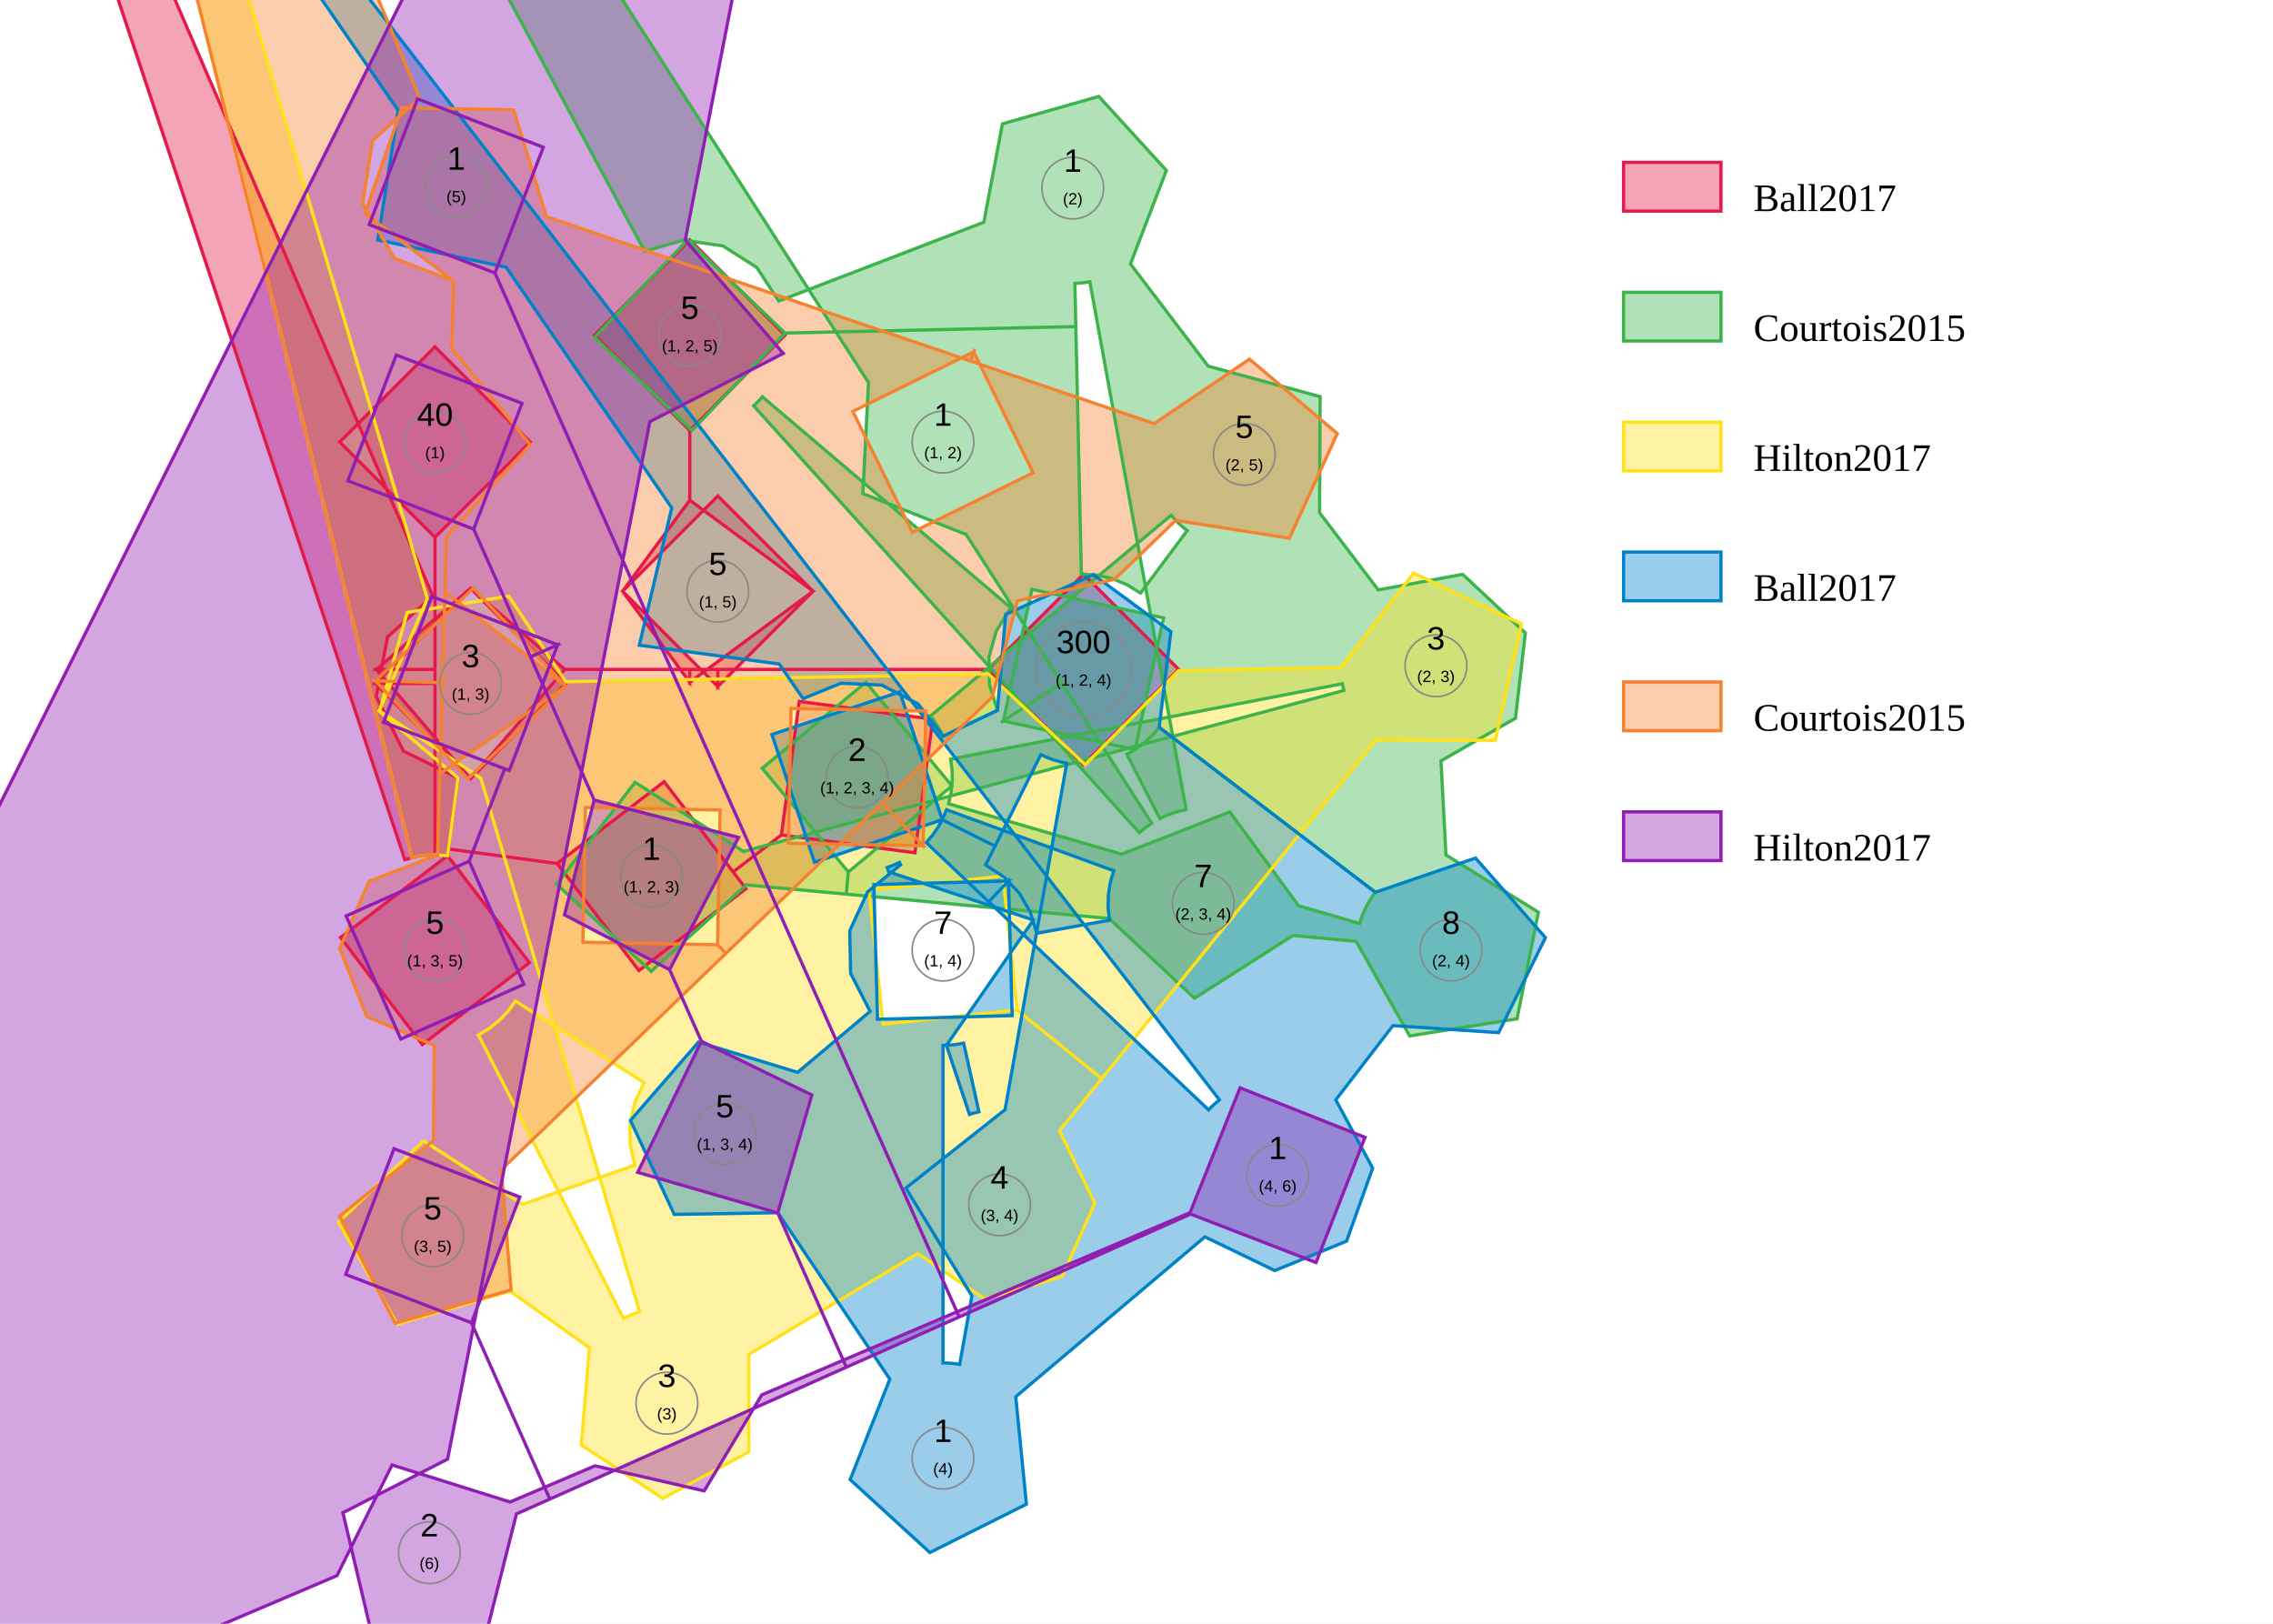
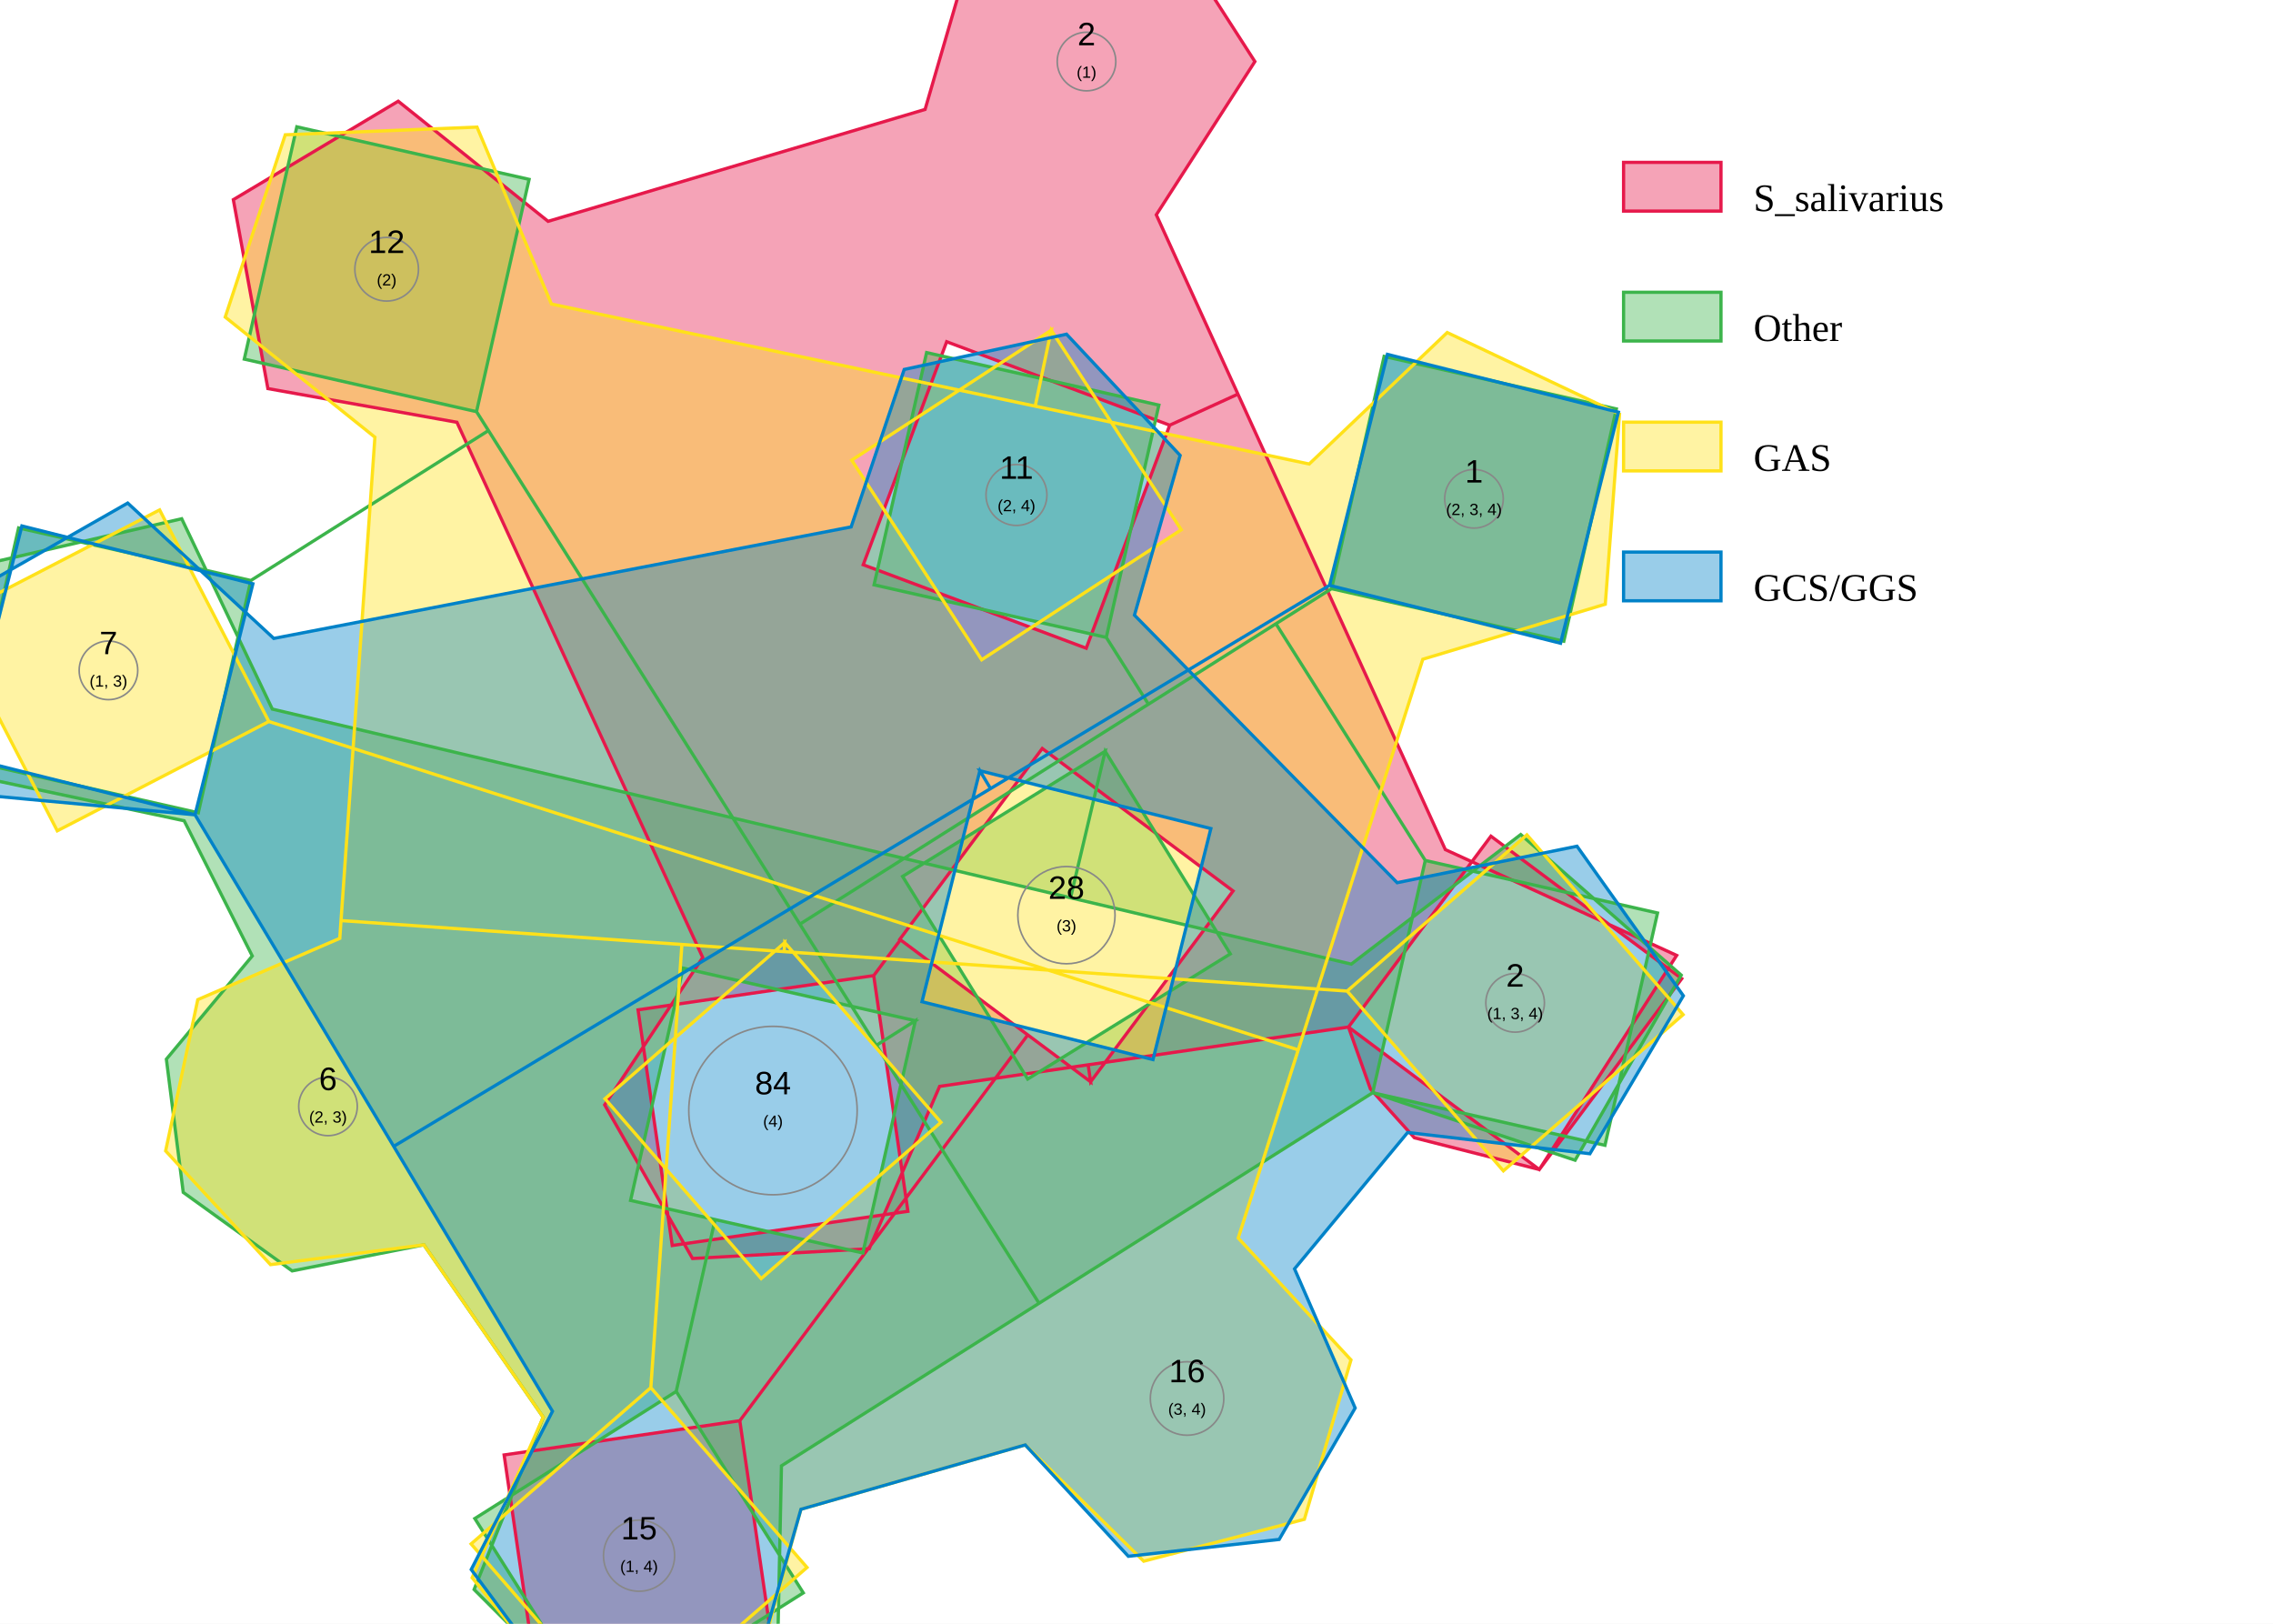
<svg xmlns="http://www.w3.org/2000/svg" xmlns:xlink="http://www.w3.org/1999/xlink" width="700" height="500">
  <defs>
    <style type="text/css">
  .borderLine {
	   stroke: none;
	   fill-opacity: 0.4;
  }
  .outLine {
	   stroke-width: 1;
	   fill: none;
  }
  .circle {
	   stroke: #888888;
	   stroke-width: 0.5;
	   fill: none;
    pointer-events: all;
  }
  .spcircle {
	   stroke: #FF2222;
	   stroke-width: 1;
	   fill: none;
    pointer-events: all;
  }
  .tLabel {
	   font-family: Arial;
    pointer-events: none;
	   font-size: 14px;
	   text-anchor: middle;
	   alignment-baseline: central;
  }
  .nLabel {
	   font-family: Arial;
    pointer-events: none;
	   font-size: 10px;
	   text-anchor: middle;
	   alignment-baseline: central;
  }
  .belong {
	   font-family: Arial;
    pointer-events: none;
	   font-size: 5px;
	   text-anchor: middle;
	   alignment-baseline: central;
  }
  .p0{
    stroke: none;
    fill: #e6194b;
  }
  .q0{
    fill: none;
    stroke: #e6194b;
  }
  .p1{
    stroke: none;
    fill: #3cb44b;
  }
  .q1{
    fill: none;
    stroke: #3cb44b;
  }
  .p2{
    stroke: none;
    fill: #ffe119;
  }
  .q2{
    fill: none;
    stroke: #ffe119;
  }
  .p3{
    stroke: none;
    fill: #0082c8;
  }
  .q3{
    fill: none;
    stroke: #0082c8;
  }
-   .p4{
-     stroke: none;
-     fill: #f58231;
-   }
-   .q4{
-     fill: none;
-     stroke: #f58231;
-   }
-   .p5{
-     stroke: none;
-     fill: #911eb4;
-   }
-   .q5{
-     fill: none;
-     stroke: #911eb4;
-   }

</style>
    <symbol id="bl0">
-       <path d="M 133.96 165.46 L 163.29 136.12 L 133.96 106.79 L 104.62 136.12 L 133.96 165.46 L 133.96 206.14 L 115.91 206.14 L 144.92 239.80 L 173.93 206.14 L 212.43 206.14 L 212.43 210.10 L 250.39 182.06 L 212.43 154.02 L 212.43 132.55 L 183.10 103.21 L 212.43 73.88 L 241.77 103.21 L 212.43 132.55 L 212.43 154.02 L 191.72 182.06 L 212.43 210.10 L 212.43 206.14 L 221.06 206.14 L 221.06 211.39 L 191.72 182.06 L 221.06 152.73 L 250.39 182.06 L 221.06 211.39 L 221.06 206.14 L 304.33 206.14 L 333.67 176.80 L 363.00 206.14 L 333.67 235.47 L 304.33 206.14 L 173.93 206.14 L 144.92 181.14 L 115.91 206.14 L 133.96 206.14 L 133.96 210.47 L 115.59 210.47 L 144.92 181.14 L 174.26 210.47 L 144.92 239.80 L 115.59 210.47 L 133.96 210.47 L 133.96 263.24 L 131.60 263.33 L 129.26 263.62 L 126.95 264.09 L 124.68 264.74 L -22.49 -176.78 L 133.28 183.54 L 119.36 196.08 L 115.87 214.50 L 124.23 231.26 L 141.04 239.55 L 138.12 261.43 L 171.57 265.90 L 204.53 240.71 L 225.76 268.49 L 240.65 257.11 L 246.14 215.99 L 287.26 221.48 L 281.77 262.60 L 240.65 257.11 L 225.76 268.49 L 229.72 273.67 L 196.76 298.86 L 171.57 265.90 L 138.12 261.43 L 137.84 263.50 L 163.03 296.45 L 130.07 321.65 L 104.88 288.69 L 137.84 263.50 L 138.12 261.43 L 138.12 261.43 L 137.84 263.50 L 136.87 263.38 L 135.90 263.30 L 134.93 263.25 L 133.96 263.24 Z" />
+       <path d="M 168.79 68.15 L 122.64 31.17 L 71.86 61.48 L 82.50 119.66 L 140.72 130.03 L 216.41 294.85 L 186.22 340.22 L 213.27 387.53 L 267.69 384.53 L 289.37 334.53 L 335.11 327.89 L 335.11 327.89 L 415.28 316.26 L 459.15 257.49 L 517.92 301.36 L 474.05 360.13 L 415.28 316.26 L 335.11 327.89 L 335.87 333.12 L 316.52 318.68 L 227.83 437.49 L 238.36 510.06 L 165.78 520.60 L 155.25 448.02 L 227.83 437.49 L 316.52 318.68 L 277.30 289.40 L 269.07 300.42 L 279.60 373.00 L 207.03 383.53 L 196.49 310.96 L 269.07 300.42 L 277.30 289.40 L 277.10 289.25 L 320.98 230.48 L 379.74 274.36 L 335.87 333.12 L 335.11 327.89 L 415.28 316.26 L 422.04 335.33 L 435.58 350.36 L 474.05 360.13 L 474.05 360.13 L 516.35 294.20 L 445.11 261.62 L 445.11 261.62 L 381.24 121.36 L 360.23 130.93 L 334.52 199.61 L 265.84 173.91 L 291.54 105.23 L 360.23 130.93 L 381.24 121.36 L 356.10 66.14 L 386.46 18.95 L 356.11 -28.24 L 300.57 -20.18 L 284.89 33.70 Z" />
    </symbol>
    <symbol id="bl1">
-       <path d="M 228.98 262.19 L 195.58 240.89 L 171.42 272.27 L 200.53 299.12 L 229.85 272.49 L 260.62 275.34 L 261.25 268.50 L 234.75 236.59 L 266.66 210.09 L 293.16 242.00 L 261.25 268.50 L 260.62 275.34 L 341.59 282.83 L 367.85 307.38 L 398.17 288.07 L 417.65 289.87 L 434.13 319.00 L 467.19 313.72 L 473.77 280.90 L 445.30 263.28 L 443.77 234.30 L 466.70 221.16 L 469.76 194.91 L 450.45 176.86 L 424.46 181.66 L 406.38 157.88 L 406.55 122.14 L 372.07 112.75 L 348.13 81.27 L 359.20 52.48 L 338.40 29.70 L 308.72 38.13 L 302.99 68.44 L 239.82 92.70 L 233.05 82.35 L 222.63 75.71 L 210.40 73.95 L 198.53 77.38 L -22.49 -333.23 L 267.48 117.83 L 265.73 151.98 L 297.53 164.58 L 327.00 210.42 L 308.99 222.00 L 317.80 181.46 L 358.34 190.27 L 349.53 230.81 L 308.99 222.00 L 327.00 210.42 L 354.69 253.49 L 353.69 254.16 L 352.73 254.87 L 351.79 255.62 L 350.88 256.41 L 232.10 124.98 L 232.81 124.31 L 233.49 123.63 L 234.15 122.92 L 234.79 122.20 L 311.30 187.15 L 306.84 194.26 L 304.58 202.34 L 304.69 210.72 L 307.18 218.74 L 290.45 226.70 L 289.60 225.06 L 288.66 223.48 L 287.62 221.96 L 286.49 220.51 L 360.67 158.67 L 361.81 159.96 L 363.02 161.17 L 364.29 162.32 L 365.64 163.38 L 351.23 182.64 L 347.11 180.06 L 342.61 178.20 L 337.87 177.11 L 333.02 176.81 L 331.32 100.57 L 241.76 102.56 L 213.08 132.54 L 183.10 103.86 L 211.78 73.89 L 241.76 102.56 L 331.32 100.57 L 331.03 87.25 L 332.19 87.20 L 333.34 87.10 L 334.49 86.96 L 335.64 86.78 L 365.29 249.31 L 363.19 249.77 L 361.13 250.39 L 359.13 251.15 L 357.18 252.06 L 347.04 232.25 L 349.85 230.60 L 352.47 228.65 L 354.86 226.42 L 356.98 223.94 L 423.54 274.77 L 422.00 276.99 L 420.67 279.34 L 419.57 281.81 L 418.69 284.37 L 399.88 278.89 L 378.75 250.01 L 345.43 263.03 L 292.12 247.50 L 292.89 244.12 L 293.26 240.67 L 293.21 237.20 L 292.76 233.76 L 413.41 210.55 L 413.52 211.07 L 413.63 211.58 L 413.75 212.10 L 413.88 212.61 Z" />
+       <path d="M 83.86 218.35 L 55.96 159.74 L -7.31 174.30 L -6.77 239.22 L 56.72 252.74 L 77.69 294.37 L 51.24 326.15 L 56.43 367.17 L 89.97 391.35 L 130.53 383.32 L 167.29 436.41 L 146.01 489.46 L 186.44 529.85 L 239.47 508.52 L 240.66 451.37 L 319.99 401.32 L 269.88 321.89 L 281.90 314.31 L 265.72 385.83 L 220.22 375.54 L 208.25 428.47 L 247.38 490.49 L 185.36 529.62 L 146.23 467.60 L 208.25 428.47 L 220.22 375.54 L 194.19 369.65 L 210.38 298.12 L 281.90 314.31 L 269.88 321.89 L 150.43 132.58 L 77.25 178.75 L 61.07 250.28 L -10.46 234.10 L 5.73 162.57 L 77.25 178.75 L 150.43 132.58 L 146.75 126.76 L 75.23 110.58 L 91.41 39.05 L 162.94 55.23 L 146.75 126.76 L 246.33 284.58 L 353.68 216.85 L 340.70 196.28 L 269.18 180.09 L 285.36 108.57 L 356.89 124.75 L 340.70 196.28 L 353.68 216.85 L 410.07 181.27 L 426.26 109.74 L 497.78 125.92 L 481.60 197.45 L 410.07 181.27 L 392.94 192.07 L 438.93 264.96 L 510.46 281.14 L 494.27 352.67 L 422.75 336.48 L 438.93 264.96 L 392.94 192.07 L 246.33 284.58 L 319.99 401.32 L 422.75 336.48 L 485.07 357.27 L 517.75 300.27 L 468.33 256.98 L 416.14 296.88 L 329.69 276.45 L 340.35 231.34 L 378.89 293.73 L 316.49 332.27 L 277.96 269.88 L 340.35 231.34 L 329.69 276.45 Z" />
    </symbol>
    <symbol id="bl2">
-       <path d="M 160.96 370.84 L 130.43 351.32 L 104.23 376.36 L 122.34 407.74 L 157.12 397.59 L 181.51 415.03 L 179.01 444.96 L 204.15 461.40 L 230.57 447.11 L 230.57 417.07 L 282.64 386.01 L 303.17 399.95 L 327.04 393.16 L 337.17 370.50 L 326.29 348.19 L 339.29 332.14 L 313.21 311.03 L 271.95 315.37 L 267.61 274.11 L 308.87 269.77 L 313.21 311.03 L 339.29 332.14 L 423.76 227.81 L 460.49 227.96 L 468.58 192.14 L 435.35 176.49 L 412.89 205.55 L 363.00 206.47 L 334.20 235.47 L 304.37 207.54 L 174.25 209.93 L 156.67 183.59 L 125.40 188.58 L 116.88 219.08 L 141.04 239.55 L 137.84 263.50 L 135.08 263.26 L 132.31 263.28 L 129.56 263.57 L 126.84 264.11 L -22.49 -333.23 L 131.60 184.33 L 116.81 218.84 L 148.07 239.64 L 197.00 403.98 L 195.72 404.39 L 194.46 404.86 L 193.22 405.39 L 192.01 405.98 L 147.32 318.68 L 150.67 316.68 L 153.73 314.24 L 156.43 311.42 L 158.74 308.27 L 198.42 333.40 L 195.54 339.33 L 194.06 345.75 L 194.05 352.34 L 195.51 358.77 Z" />
+       <path d="M 104.64 288.95 L 60.91 307.82 L 51.01 354.40 L 83.30 389.42 L 130.53 383.32 L 167.29 436.41 L 145.40 485.83 L 179.37 527.88 L 232.29 516.86 L 246.65 464.75 L 315.73 444.93 L 352.22 480.74 L 401.70 467.84 L 416.05 418.76 L 381.33 381.23 L 399.81 323.29 L 82.80 222.18 L 17.64 255.83 L -16.00 190.67 L 49.16 157.02 L 82.80 222.18 L 399.81 323.29 L 438.17 203.00 L 494.37 186.05 L 498.75 127.51 L 445.69 102.40 L 403.19 142.88 L 318.81 125.07 L 323.74 101.68 L 363.77 163.13 L 302.32 203.16 L 262.30 141.71 L 323.74 101.68 L 318.81 125.07 L 169.82 93.62 L 146.90 39.14 L 87.85 41.51 L 69.36 97.64 L 115.46 134.63 L 105.02 283.47 L 414.87 305.18 L 470.23 257.08 L 518.33 312.44 L 462.98 360.54 L 414.87 305.18 L 241.48 293.03 L 241.67 290.25 L 289.78 345.60 L 234.42 393.71 L 186.32 338.35 L 241.67 290.25 L 241.48 293.03 L 210.00 290.83 L 200.43 427.31 L 248.53 482.67 L 193.18 530.77 L 145.08 475.42 L 200.43 427.31 L 210.00 290.83 L 105.02 283.47 Z" />
    </symbol>
    <symbol id="bl3">
-       <path d="M 245.65 330.21 L 215.10 320.90 L 194.16 345.01 L 207.64 373.96 L 239.57 373.44 L 274.04 424.68 L 261.82 455.62 L 286.36 478.07 L 316.10 463.18 L 312.81 430.09 L 371.07 380.86 L 392.58 391.25 L 414.69 382.19 L 422.73 359.69 L 411.37 338.68 L 428.97 315.82 L 461.51 317.98 L 475.94 288.73 L 454.41 264.23 L 423.54 274.77 L 356.98 223.94 L 360.60 194.52 L 336.71 176.96 L 309.71 189.20 L 307.18 218.74 L 290.45 226.70 L 282.73 216.75 L 271.55 210.96 L 258.98 210.39 L 247.32 215.13 L 239.98 204.47 L 196.89 198.69 L 206.87 156.38 L 155.85 82.26 L 116.35 73.89 L 122.62 34.01 L -22.49 -176.78 L 375.55 338.71 L 374.66 339.42 L 373.80 340.17 L 372.98 340.95 L 372.18 341.76 L 304.50 277.68 L 310.58 271.27 L 311.71 312.74 L 270.24 313.87 L 269.11 272.40 L 310.58 271.27 L 304.50 277.68 L 285.26 259.46 L 287.20 257.19 L 288.90 254.72 L 290.35 252.10 L 291.51 249.35 L 342.99 268.12 L 341.91 271.83 L 341.33 275.65 L 341.25 279.52 L 341.68 283.36 L 319.28 287.38 L 317.31 280.88 L 313.90 275.00 L 309.22 270.06 L 303.54 266.34 L 306.43 260.55 L 290.19 252.42 L 250.83 265.53 L 237.72 226.17 L 277.08 213.06 L 290.19 252.42 L 306.43 260.55 L 320.54 232.37 L 322.46 233.25 L 324.43 233.98 L 326.46 234.57 L 328.52 235.02 L 309.52 341.70 L 278.96 365.85 L 299.31 399.06 L 295.55 420.14 L 294.27 419.94 L 292.99 419.80 L 291.70 419.72 L 290.41 419.69 L 290.41 321.91 L 292.01 321.86 L 293.61 321.73 L 295.20 321.51 L 296.77 321.21 L 301.47 342.35 L 300.74 342.53 L 300.01 342.72 L 299.28 342.93 L 298.56 343.16 L 291.47 321.89 L 318.24 283.30 L 273.68 268.47 L 273.23 267.13 L 274.19 266.79 L 275.14 266.41 L 276.08 266.01 L 277.00 265.57 L 277.36 266.30 L 267.19 274.64 L 261.69 286.59 L 261.96 299.74 L 267.96 311.45 Z" />
-     </symbol>
-     <symbol id="bl4">
-       <path d="M 133.50 351.19 L 104.56 374.49 L 121.68 407.47 L 157.39 397.21 L 154.40 360.17 L 223.56 293.59 L 220.99 290.92 L 179.51 290.13 L 180.30 248.65 L 221.78 249.44 L 220.99 290.92 L 223.56 293.59 L 271.65 247.29 L 284.30 260.43 L 242.82 259.64 L 243.61 218.16 L 285.09 218.95 L 284.30 260.43 L 271.65 247.29 L 305.58 214.62 L 313.32 185.00 L 343.21 178.40 L 362.07 160.24 L 397.08 165.73 L 411.84 133.51 L 384.80 110.60 L 355.44 130.44 L 298.90 111.18 L 299.86 108.35 L 318.18 145.58 L 280.95 163.89 L 262.64 126.67 L 299.86 108.35 L 298.90 111.18 L 168.28 66.71 L 158.17 33.83 L 123.77 33.17 L 112.40 65.64 L 139.70 86.58 L 139.12 107.25 L 163.28 136.94 L 137.51 165.24 L 136.25 210.23 L 115.60 209.65 L 145.74 181.15 L 174.24 211.29 L 144.10 239.79 L 115.60 209.65 L 136.25 210.23 L 134.77 263.25 L 132.77 263.26 L 130.78 263.41 L 128.80 263.69 L 126.84 264.11 L -22.49 -333.23 L 129.21 30.19 L 114.71 43.30 L 111.67 62.62 L 121.45 79.55 L 139.70 86.58 L 139.12 107.25 L 163.28 136.94 L 137.51 165.24 L 137.03 182.22 L 174.24 211.29 L 135.47 238.24 L 134.77 263.25 L 132.77 263.26 L 130.78 263.41 L 128.80 263.69 L 126.84 264.11 L -22.49 -333.23 L 129.21 30.19 L 114.71 43.30 L 111.67 62.62 L 121.45 79.55 L 139.70 86.58 L 139.12 107.25 L 163.28 136.94 L 137.51 165.24 L 137.03 182.22 L 174.24 211.29 L 135.47 238.24 L 134.77 263.25 L 132.77 263.26 L 130.78 263.41 L 128.80 263.69 L 126.84 264.11 L -22.49 -333.23 L 129.21 30.19 L 114.71 43.30 L 111.67 62.62 L 121.45 79.55 L 139.70 86.58 L 139.12 107.25 L 163.28 136.94 L 137.51 165.24 L 137.03 182.22 L 174.24 211.29 L 135.47 238.24 L 134.77 263.25 L 132.77 263.26 L 130.78 263.41 L 128.80 263.69 L 126.84 264.11 L -22.49 -333.23 L 129.21 30.19 L 114.71 43.30 L 111.67 62.62 L 121.45 79.55 L 139.70 86.58 L 139.12 107.25 L 163.28 136.94 L 137.51 165.24 L 137.03 182.22 L 174.24 211.29 L 135.47 238.24 L 134.77 263.25 L 132.77 263.26 L 130.78 263.41 L 128.80 263.69 L 126.84 264.11 L -22.49 -333.23 L 129.21 30.19 L 114.71 43.30 L 111.67 62.62 L 121.45 79.55 L 139.70 86.58 L 139.12 107.25 L 163.28 136.94 L 137.51 165.24 L 137.03 182.22 L 174.24 211.29 L 135.47 238.24 L 134.77 263.25 L 132.77 263.26 L 130.78 263.41 L 128.80 263.69 L 126.84 264.11 L -22.49 -333.23 L 129.21 30.19 L 114.71 43.30 L 111.67 62.62 L 121.45 79.55 L 139.70 86.58 L 139.12 107.25 L 163.28 136.94 L 137.51 165.24 L 137.03 182.22 L 174.24 211.29 L 135.47 238.24 L 134.77 263.25 L 132.77 263.26 L 130.78 263.41 L 128.80 263.69 L 126.84 264.11 L -22.49 -333.23 L 129.21 30.19 L 114.71 43.30 L 111.67 62.62 L 121.45 79.55 L 139.70 86.58 L 139.12 107.25 L 163.28 136.94 L 137.51 165.24 L 137.03 182.22 L 174.24 211.29 L 135.47 238.24 L 134.77 263.25 L 132.77 263.26 L 130.78 263.41 L 128.80 263.69 L 126.84 264.11 L -22.49 -333.23 L 129.21 30.19 L 114.71 43.30 L 111.67 62.62 L 121.45 79.55 L 139.70 86.58 L 139.12 107.25 L 163.28 136.94 L 137.51 165.24 L 137.03 182.22 L 174.24 211.29 L 135.47 238.24 L 134.77 263.25 L 132.77 263.26 L 130.78 263.41 L 128.80 263.69 L 126.84 264.11 L -22.49 -333.23 L 129.21 30.19 L 114.71 43.30 L 111.67 62.62 L 121.45 79.55 L 139.70 86.58 L 139.12 107.25 L 163.28 136.94 L 137.51 165.24 L 137.03 182.22 L 174.24 211.29 L 135.47 238.24 L 134.77 263.25 L 132.77 263.26 L 130.78 263.41 L 128.80 263.69 L 126.84 264.11 L -22.49 -333.23 L 129.21 30.19 L 114.71 43.30 L 111.67 62.62 L 121.45 79.55 L 139.70 86.58 L 139.12 107.25 L 163.28 136.94 L 137.51 165.24 L 137.03 182.22 L 174.24 211.29 L 135.47 238.24 L 134.77 263.25 L 132.77 263.26 L 130.78 263.41 L 128.80 263.69 L 126.84 264.11 L -22.49 -333.23 L 129.21 30.19 L 114.71 43.30 L 111.67 62.62 L 121.45 79.55 L 139.70 86.58 L 139.12 107.25 L 163.28 136.94 L 137.51 165.24 L 137.03 182.22 L 174.24 211.29 L 135.47 238.24 L 134.77 263.25 L 132.77 263.26 L 130.78 263.41 L 128.80 263.69 L 126.84 264.11 L -22.49 -333.23 L 129.21 30.19 L 114.71 43.30 L 111.67 62.62 L 121.45 79.55 L 139.70 86.58 L 139.12 107.25 L 163.28 136.94 L 137.51 165.24 L 137.03 182.22 L 174.24 211.29 L 135.47 238.24 L 134.77 263.25 L 132.77 263.26 L 130.78 263.41 L 128.80 263.69 L 126.84 264.11 L -22.49 -333.23 L 129.21 30.19 L 114.71 43.30 L 111.67 62.62 L 121.45 79.55 L 139.70 86.58 L 139.12 107.25 L 163.28 136.94 L 137.51 165.24 L 137.03 182.22 L 174.24 211.29 L 135.47 238.24 L 134.77 263.25 L 132.77 263.26 L 130.78 263.41 L 128.80 263.69 L 126.84 264.11 L -22.49 -333.23 L 129.21 30.19 L 114.71 43.30 L 111.67 62.62 L 121.45 79.55 L 139.70 86.58 L 139.12 107.25 L 163.28 136.94 L 137.51 165.24 L 137.03 182.22 L 174.24 211.29 L 135.47 238.24 L 134.77 263.25 L 132.77 263.26 L 130.78 263.41 L 128.80 263.69 L 126.84 264.11 L -22.49 -333.23 L 129.21 30.19 L 114.71 43.30 L 111.67 62.62 L 121.45 79.55 L 139.70 86.58 L 139.12 107.25 L 163.28 136.94 L 137.51 165.24 L 137.03 182.22 L 174.24 211.29 L 135.47 238.24 L 134.77 263.25 L 132.77 263.26 L 130.78 263.41 L 128.80 263.69 L 126.84 264.11 L -22.49 -333.23 L 129.21 30.19 L 114.71 43.30 L 111.67 62.62 L 121.45 79.55 L 139.70 86.58 L 139.12 107.25 L 163.28 136.94 L 137.51 165.24 L 137.03 182.22 L 174.24 211.29 L 135.47 238.24 L 134.77 263.25 L 132.77 263.26 L 130.78 263.41 L 128.80 263.69 L 126.84 264.11 L -22.49 -333.23 L 129.21 30.19 L 114.71 43.30 L 111.67 62.62 L 121.45 79.55 L 139.70 86.58 L 139.12 107.25 L 163.28 136.94 L 137.51 165.24 L 137.03 182.22 L 174.24 211.29 L 135.47 238.24 L 134.77 263.25 L 132.77 263.26 L 130.78 263.41 L 128.80 263.69 L 126.84 264.11 L -22.49 -333.23 L 129.21 30.19 L 114.71 43.30 L 111.67 62.62 L 121.45 79.55 L 139.70 86.58 L 139.12 107.25 L 163.28 136.94 L 137.51 165.24 L 137.03 182.22 L 174.24 211.29 L 135.47 238.24 L 134.77 263.25 L 132.77 263.26 L 130.78 263.41 L 128.80 263.69 L 126.84 264.11 L -22.49 -333.23 L 129.21 30.19 L 114.71 43.30 L 111.67 62.62 L 121.45 79.55 L 139.70 86.58 L 139.12 107.25 L 163.28 136.94 L 137.51 165.24 L 137.03 182.22 L 174.24 211.29 L 135.47 238.24 L 134.77 263.25 L 132.77 263.26 L 130.78 263.41 L 128.80 263.69 L 126.84 264.11 L -22.49 -333.23 L 129.21 30.19 L 114.71 43.30 L 111.67 62.62 L 121.45 79.55 L 139.70 86.58 L 139.12 107.25 L 163.28 136.94 L 137.51 165.24 L 137.03 182.22 L 174.24 211.29 L 135.47 238.24 L 134.77 263.25 L 132.77 263.26 L 130.78 263.41 L 128.80 263.69 L 126.84 264.11 L -22.49 -333.23 L 129.21 30.19 L 114.71 43.30 L 111.67 62.62 L 121.45 79.55 L 139.70 86.58 L 139.12 107.25 L 163.28 136.94 L 137.51 165.24 L 137.03 182.22 L 174.24 211.29 L 135.47 238.24 L 134.77 263.25 L 132.77 263.26 L 130.78 263.41 L 128.80 263.69 L 126.84 264.11 L -22.49 -333.23 L 129.21 30.19 L 114.71 43.30 L 111.67 62.62 L 121.45 79.55 L 139.70 86.58 L 139.12 107.25 L 163.28 136.94 L 137.51 165.24 L 137.03 182.22 L 174.24 211.29 L 135.47 238.24 L 134.77 263.25 L 132.77 263.26 L 130.78 263.41 L 128.80 263.69 L 126.84 264.11 L -22.49 -333.23 L 129.21 30.19 L 114.71 43.30 L 111.67 62.62 L 121.45 79.55 L 139.70 86.58 L 139.12 107.25 L 163.28 136.94 L 137.51 165.24 L 137.03 182.22 L 174.24 211.29 L 135.47 238.24 L 134.77 263.25 L 132.77 263.26 L 130.78 263.41 L 128.80 263.69 L 126.84 264.11 L -22.49 -333.23 L 129.21 30.19 L 114.71 43.30 L 111.67 62.62 L 121.45 79.55 L 139.70 86.58 L 139.12 107.25 L 163.28 136.94 L 137.51 165.24 L 137.03 182.22 L 174.24 211.29 L 135.47 238.24 L 134.77 263.25 L 132.77 263.26 L 130.78 263.41 L 128.80 263.69 L 126.84 264.11 L -22.49 -333.23 L 129.21 30.19 L 114.71 43.30 L 111.67 62.62 L 121.45 79.55 L 139.70 86.58 L 139.12 107.25 L 163.28 136.94 L 137.51 165.24 L 137.03 182.22 L 174.24 211.29 L 135.47 238.24 L 134.77 263.25 L 132.77 263.26 L 130.78 263.41 L 128.80 263.69 L 126.84 264.11 L -22.49 -333.23 L 129.21 30.19 L 114.71 43.30 L 111.67 62.62 L 121.45 79.55 L 139.70 86.58 L 139.12 107.25 L 163.28 136.94 L 137.51 165.24 L 137.03 182.22 L 174.24 211.29 L 135.47 238.24 L 134.77 263.25 L 132.77 263.26 L 130.78 263.41 L 128.80 263.69 L 126.84 264.11 L -22.49 -333.23 L 129.21 30.19 L 114.71 43.30 L 111.67 62.62 L 121.45 79.55 L 139.70 86.58 L 139.12 107.25 L 163.28 136.94 L 137.51 165.24 L 137.03 182.22 L 174.24 211.29 L 135.47 238.24 L 134.77 263.25 L 132.77 263.26 L 130.78 263.41 L 128.80 263.69 L 126.84 264.11 L -22.49 -333.23 L 129.21 30.19 L 114.71 43.30 L 111.67 62.62 L 121.45 79.55 L 139.70 86.58 L 139.12 107.25 L 163.28 136.94 L 137.51 165.24 L 137.03 182.22 L 174.24 211.29 L 135.47 238.24 L 134.77 263.25 L 132.77 263.26 L 130.78 263.41 L 128.80 263.69 L 126.84 264.11 L -22.49 -333.23 L 129.21 30.19 L 114.71 43.30 L 111.67 62.62 L 121.45 79.55 L 139.70 86.58 L 139.12 107.25 L 163.28 136.94 L 137.51 165.24 L 137.03 182.22 L 174.24 211.29 L 135.47 238.24 L 134.77 263.25 L 132.77 263.26 L 130.78 263.41 L 128.80 263.69 L 126.84 264.11 L -22.49 -333.23 L 129.21 30.19 L 114.71 43.30 L 111.67 62.62 L 121.45 79.55 L 139.70 86.58 L 139.12 107.25 L 163.28 136.94 L 137.51 165.24 L 137.03 182.22 L 174.24 211.29 L 135.47 238.24 L 134.77 263.25 L 132.77 263.26 L 130.78 263.41 L 128.80 263.69 L 126.84 264.11 L -22.49 -333.23 L 129.21 30.19 L 114.71 43.30 L 111.67 62.62 L 121.45 79.55 L 139.70 86.58 L 139.12 107.25 L 163.28 136.94 L 137.51 165.24 L 137.03 182.22 L 174.24 211.29 L 135.47 238.24 L 134.77 263.25 L 132.77 263.26 L 130.78 263.41 L 128.80 263.69 L 126.84 264.11 L -22.49 -333.23 L 129.21 30.19 L 114.71 43.30 L 111.67 62.62 L 121.45 79.55 L 139.70 86.58 L 139.12 107.25 L 163.28 136.94 L 137.51 165.24 L 137.03 182.22 L 174.24 211.29 L 135.47 238.24 L 134.77 263.25 L 113.69 271.36 L 104.63 292.05 L 112.95 313.04 L 133.73 321.90 Z" />
-     </symbol>
-     <symbol id="bl5">
-       <path d="M 137.85 449.31 L 105.60 465.81 L 113.96 501.05 L 150.18 501.31 L 159.04 466.19 L 169.33 461.61 L 145.18 407.32 L 106.46 392.44 L 121.35 353.72 L 160.07 368.60 L 145.18 407.32 L 169.33 461.61 L 260.65 421.00 L 239.51 373.48 L 196.40 361.01 L 216.02 320.65 L 206.21 298.59 L 173.84 281.71 L 182.98 246.36 L 163.37 202.26 L 171.73 198.55 L 156.84 237.27 L 155.42 236.73 L 144.48 265.19 L 161.34 303.10 L 123.43 319.95 L 106.58 282.05 L 144.48 265.19 L 155.42 236.73 L 118.12 222.39 L 133.00 183.67 L 171.73 198.55 L 163.37 202.26 L 145.88 162.93 L 107.15 148.04 L 122.04 109.32 L 160.76 124.20 L 145.88 162.93 L 182.98 246.36 L 227.45 257.87 L 206.21 298.59 L 216.02 320.65 L 250.01 337.18 L 239.51 373.48 L 260.65 421.00 L 295.40 405.54 L 152.43 84.06 L 113.71 69.18 L 128.60 30.45 L 167.32 45.34 L 152.43 84.06 L 295.40 405.54 L 366.68 373.85 L 405.29 388.78 L 420.38 350.22 L 381.89 334.98 L 366.49 373.41 L 234.59 429.53 L 216.86 459.09 L 183.26 451.37 L 157.08 462.51 L 120.75 451.11 L 103.77 485.19 L -178.94 605.47 L 290.41 -333.23 L 211.03 73.91 L 241.22 108.83 L 200.13 129.84 Z" />
+       <path d="M 84.31 196.59 L 39.33 154.91 L -13.95 185.28 L -1.00 245.22 L 60.06 250.90 L 121.25 353.00 L 121.25 353.00 L 60.06 250.90 L -11.08 233.09 L 6.74 161.95 L 77.88 179.77 L 60.06 250.90 L 121.25 353.00 L 409.45 180.25 L 427.27 109.12 L 498.41 126.93 L 480.59 198.07 L 409.45 180.25 L 305.06 242.83 L 301.76 237.33 L 372.90 255.14 L 355.08 326.28 L 283.94 308.46 L 301.76 237.33 L 305.06 242.83 L 121.25 353.00 L 170.14 434.57 L 145.12 483.30 L 177.78 527.28 L 231.66 517.43 L 246.65 464.75 L 315.73 444.93 L 347.49 479.23 L 393.94 474.04 L 417.34 433.57 L 398.67 390.72 L 433.50 348.73 L 489.63 355.27 L 518.41 306.63 L 485.66 260.58 L 430.27 271.81 L 349.37 189.42 L 363.44 140.23 L 328.45 102.91 L 278.46 113.77 L 262.12 162.25 Z" />
    </symbol>
  </defs>
  <rect width="700" height="500" style="fill:#fff;stroke-width:0" />
  <use class="p0 borderLine" xlink:href="#bl0" />
  <use class="p1 borderLine" xlink:href="#bl1" />
  <use class="p2 borderLine" xlink:href="#bl2" />
  <use class="p3 borderLine" xlink:href="#bl3" />
-   <use class="p4 borderLine" xlink:href="#bl4" />
-   <use class="p5 borderLine" xlink:href="#bl5" />
  <use class="q0 outLine" xlink:href="#bl0" />
  <use class="q1 outLine" xlink:href="#bl1" />
  <use class="q2 outLine" xlink:href="#bl2" />
  <use class="q3 outLine" xlink:href="#bl3" />
-   <use class="q4 outLine" xlink:href="#bl4" />
-   <use class="q5 outLine" xlink:href="#bl5" />
-   <circle class="circle" cx="133.958" cy="136.122" r="9.504" />
-   <text class="tLabel" x="133.96" y="116.12" />
-   <text class="nLabel" x="133.96" y="131.12">40</text>
-   <text class="belong" x="133.96" y="141.12">(1)</text>
-   <circle class="circle" cx="290.407" cy="136.122" r="9.504" />
-   <text class="tLabel" x="290.41" y="116.12" />
-   <text class="nLabel" x="290.41" y="131.12">1</text>
-   <text class="belong" x="290.41" y="141.12">(1, 2)</text>
-   <circle class="circle" cx="200.644" cy="269.785" r="9.504" />
-   <text class="tLabel" x="200.64" y="249.79" />
-   <text class="nLabel" x="200.64" y="264.79">1</text>
-   <text class="belong" x="200.64" y="274.79">(1, 2, 3)</text>
-   <circle class="circle" cx="263.955" cy="239.295" r="9.504" />
-   <text class="tLabel" x="263.96" y="219.30" />
-   <text class="nLabel" x="263.96" y="234.30">2</text>
-   <text class="belong" x="263.96" y="244.30">(1, 2, 3, 4)</text>
-   <circle class="circle" cx="330.375" cy="57.92" r="9.504" />
-   <text class="tLabel" x="330.37" y="37.92" />
-   <text class="nLabel" x="330.37" y="52.92">1</text>
-   <text class="belong" x="330.37" y="62.92">(2)</text>
-   <circle class="circle" cx="442.217" cy="205.011" r="9.504" />
-   <text class="tLabel" x="442.22" y="185.01" />
-   <text class="nLabel" x="442.22" y="200.01">3</text>
-   <text class="belong" x="442.22" y="210.01">(2, 3)</text>
-   <circle class="circle" cx="370.551" cy="278.169" r="9.504" />
-   <text class="tLabel" x="370.55" y="258.17" />
-   <text class="nLabel" x="370.55" y="273.17">7</text>
-   <text class="belong" x="370.55" y="283.17">(2, 3, 4)</text>
-   <circle class="circle" cx="446.857" cy="292.571" r="9.504" />
-   <text class="tLabel" x="446.86" y="272.57" />
-   <text class="nLabel" x="446.86" y="287.57">8</text>
-   <text class="belong" x="446.86" y="297.57">(2, 4)</text>
-   <circle class="circle" cx="383.204" cy="139.891" r="9.504" />
-   <text class="tLabel" x="383.20" y="119.89" />
-   <text class="nLabel" x="383.20" y="134.89">5</text>
-   <text class="belong" x="383.20" y="144.89">(2, 5)</text>
-   <circle class="circle" cx="205.372" cy="432.093" r="9.504" />
-   <text class="tLabel" x="205.37" y="412.09" />
-   <text class="nLabel" x="205.37" y="427.09">3</text>
-   <text class="belong" x="205.37" y="437.09">(3)</text>
-   <circle class="circle" cx="144.922" cy="210.47" r="9.504" />
-   <text class="tLabel" x="144.92" y="190.47" />
-   <text class="nLabel" x="144.92" y="205.47">3</text>
-   <text class="belong" x="144.92" y="215.47">(1, 3)</text>
-   <circle class="circle" cx="223.204" cy="349.095" r="9.504" />
-   <text class="tLabel" x="223.20" y="329.09" />
-   <text class="nLabel" x="223.20" y="344.09">5</text>
-   <text class="belong" x="223.20" y="354.09">(1, 3, 4)</text>
-   <circle class="circle" cx="307.835" cy="370.99" r="9.504" />
-   <text class="tLabel" x="307.83" y="350.99" />
-   <text class="nLabel" x="307.83" y="365.99">4</text>
-   <text class="belong" x="307.83" y="375.99">(3, 4)</text>
-   <circle class="circle" cx="133.265" cy="380.52" r="9.504" />
-   <text class="tLabel" x="133.26" y="360.52" />
-   <text class="nLabel" x="133.26" y="375.52">5</text>
-   <text class="belong" x="133.26" y="385.52">(3, 5)</text>
-   <circle class="circle" cx="133.958" cy="292.571" r="9.504" />
-   <text class="tLabel" x="133.96" y="272.57" />
-   <text class="nLabel" x="133.96" y="287.57">5</text>
-   <text class="belong" x="133.96" y="297.57">(1, 3, 5)</text>
-   <circle class="circle" cx="290.407" cy="449.021" r="9.504" />
-   <text class="tLabel" x="290.41" y="429.02" />
-   <text class="nLabel" x="290.41" y="444.02">1</text>
-   <text class="belong" x="290.41" y="454.02">(4)</text>
-   <circle class="circle" cx="290.407" cy="292.571" r="9.504" />
-   <text class="tLabel" x="290.41" y="272.57" />
-   <text class="nLabel" x="290.41" y="287.57">7</text>
-   <text class="belong" x="290.41" y="297.57">(1, 4)</text>
-   <circle class="circle" cx="333.666" cy="206.137" r="14.667" />
-   <text class="tLabel" x="333.67" y="186.14" />
-   <text class="nLabel" x="333.67" y="201.14">300</text>
-   <text class="belong" x="333.67" y="211.14">(1, 2, 4)</text>
-   <circle class="circle" cx="393.479" cy="361.925" r="9.504" />
-   <text class="tLabel" x="393.48" y="341.93" />
-   <text class="nLabel" x="393.48" y="356.93">1</text>
-   <text class="belong" x="393.48" y="366.93">(4, 6)</text>
-   <circle class="circle" cx="140.515" cy="57.256" r="9.504" />
-   <text class="tLabel" x="140.52" y="37.26" />
-   <text class="nLabel" x="140.52" y="52.26">1</text>
-   <text class="belong" x="140.52" y="62.26">(5)</text>
-   <circle class="circle" cx="221.056" cy="182.06" r="9.504" />
-   <text class="tLabel" x="221.06" y="162.06" />
-   <text class="nLabel" x="221.06" y="177.06">5</text>
-   <text class="belong" x="221.06" y="187.06">(1, 5)</text>
-   <circle class="circle" cx="212.431" cy="103.212" r="9.504" />
-   <text class="tLabel" x="212.43" y="83.21" />
-   <text class="nLabel" x="212.43" y="98.21">5</text>
-   <text class="belong" x="212.43" y="108.21">(1, 2, 5)</text>
-   <circle class="circle" cx="132.232" cy="478.106" r="9.504" />
-   <text class="tLabel" x="132.23" y="458.11" />
-   <text class="nLabel" x="132.23" y="473.11">2</text>
-   <text class="belong" x="132.23" y="483.11">(6)</text>
+   <circle class="circle" cx="334.606" cy="18.95" r="9.022" />
+   <text class="tLabel" x="334.61" y="-1.05" />
+   <text class="nLabel" x="334.61" y="13.95">2</text>
+   <text class="belong" x="334.61" y="23.95">(1)</text>
+   <circle class="circle" cx="119.081" cy="82.906" r="9.8" />
+   <text class="tLabel" x="119.08" y="62.91" />
+   <text class="nLabel" x="119.08" y="77.91">12</text>
+   <text class="belong" x="119.08" y="87.91">(2)</text>
+   <circle class="circle" cx="101.014" cy="340.683" r="9.022" />
+   <text class="tLabel" x="101.01" y="320.68" />
+   <text class="nLabel" x="101.01" y="335.68">6</text>
+   <text class="belong" x="101.01" y="345.68">(2, 3)</text>
+   <circle class="circle" cx="453.929" cy="153.595" r="9.022" />
+   <text class="tLabel" x="453.93" y="133.59" />
+   <text class="nLabel" x="453.93" y="148.59">1</text>
+   <text class="belong" x="453.93" y="158.59">(2, 3, 4)</text>
+   <circle class="circle" cx="313.033" cy="152.421" r="9.383" />
+   <text class="tLabel" x="313.03" y="132.42" />
+   <text class="nLabel" x="313.03" y="147.42">11</text>
+   <text class="belong" x="313.03" y="157.42">(2, 4)</text>
+   <circle class="circle" cx="328.422" cy="281.803" r="14.969" />
+   <text class="tLabel" x="328.42" y="261.80" />
+   <text class="nLabel" x="328.42" y="276.80">28</text>
+   <text class="belong" x="328.42" y="286.80">(3)</text>
+   <circle class="circle" cx="33.399" cy="206.426" r="9.022" />
+   <text class="tLabel" x="33.40" y="186.43" />
+   <text class="nLabel" x="33.40" y="201.43">7</text>
+   <text class="belong" x="33.40" y="211.43">(1, 3)</text>
+   <circle class="circle" cx="466.601" cy="308.81" r="9.022" />
+   <text class="tLabel" x="466.60" y="288.81" />
+   <text class="nLabel" x="466.60" y="303.81">2</text>
+   <text class="belong" x="466.60" y="313.81">(1, 3, 4)</text>
+   <circle class="circle" cx="365.572" cy="430.633" r="11.316" />
+   <text class="tLabel" x="365.57" y="410.63" />
+   <text class="nLabel" x="365.57" y="425.63">16</text>
+   <text class="belong" x="365.57" y="435.63">(3, 4)</text>
+   <circle class="circle" cx="238.047" cy="341.977" r="25.928" />
+   <text class="tLabel" x="238.05" y="321.98" />
+   <text class="nLabel" x="238.05" y="336.98">84</text>
+   <text class="belong" x="238.05" y="346.98">(4)</text>
+   <circle class="circle" cx="196.805" cy="479.043" r="10.957" />
+   <text class="tLabel" x="196.80" y="459.04" />
+   <text class="nLabel" x="196.80" y="474.04">15</text>
+   <text class="belong" x="196.80" y="484.04">(1, 4)</text>
  <rect class="p0 borderLine" x="500.00" y="50.00" width="30.00" height="15.00" />
  <rect class="q0" x="500.00" y="50.00" width="30.00" height="15.00" />
-   <text class="legend" x="540.00" y="65.00">Ball2017</text>
+   <text class="legend" x="540.00" y="65.00">S_salivarius</text>
  <rect class="p1 borderLine" x="500.00" y="90.00" width="30.00" height="15.00" />
  <rect class="q1" x="500.00" y="90.00" width="30.00" height="15.00" />
-   <text class="legend" x="540.00" y="105.00">Courtois2015</text>
+   <text class="legend" x="540.00" y="105.00">Other</text>
  <rect class="p2 borderLine" x="500.00" y="130.00" width="30.00" height="15.00" />
  <rect class="q2" x="500.00" y="130.00" width="30.00" height="15.00" />
-   <text class="legend" x="540.00" y="145.00">Hilton2017</text>
+   <text class="legend" x="540.00" y="145.00">GAS</text>
  <rect class="p3 borderLine" x="500.00" y="170.00" width="30.00" height="15.00" />
  <rect class="q3" x="500.00" y="170.00" width="30.00" height="15.00" />
-   <text class="legend" x="540.00" y="185.00">Ball2017</text>
-   <rect class="p4 borderLine" x="500.00" y="210.00" width="30.00" height="15.00" />
-   <rect class="q4" x="500.00" y="210.00" width="30.00" height="15.00" />
-   <text class="legend" x="540.00" y="225.00">Courtois2015</text>
-   <rect class="p5 borderLine" x="500.00" y="250.00" width="30.00" height="15.00" />
-   <rect class="q5" x="500.00" y="250.00" width="30.00" height="15.00" />
-   <text class="legend" x="540.00" y="265.00">Hilton2017</text>
+   <text class="legend" x="540.00" y="185.00">GCS/GGS</text>
</svg>
